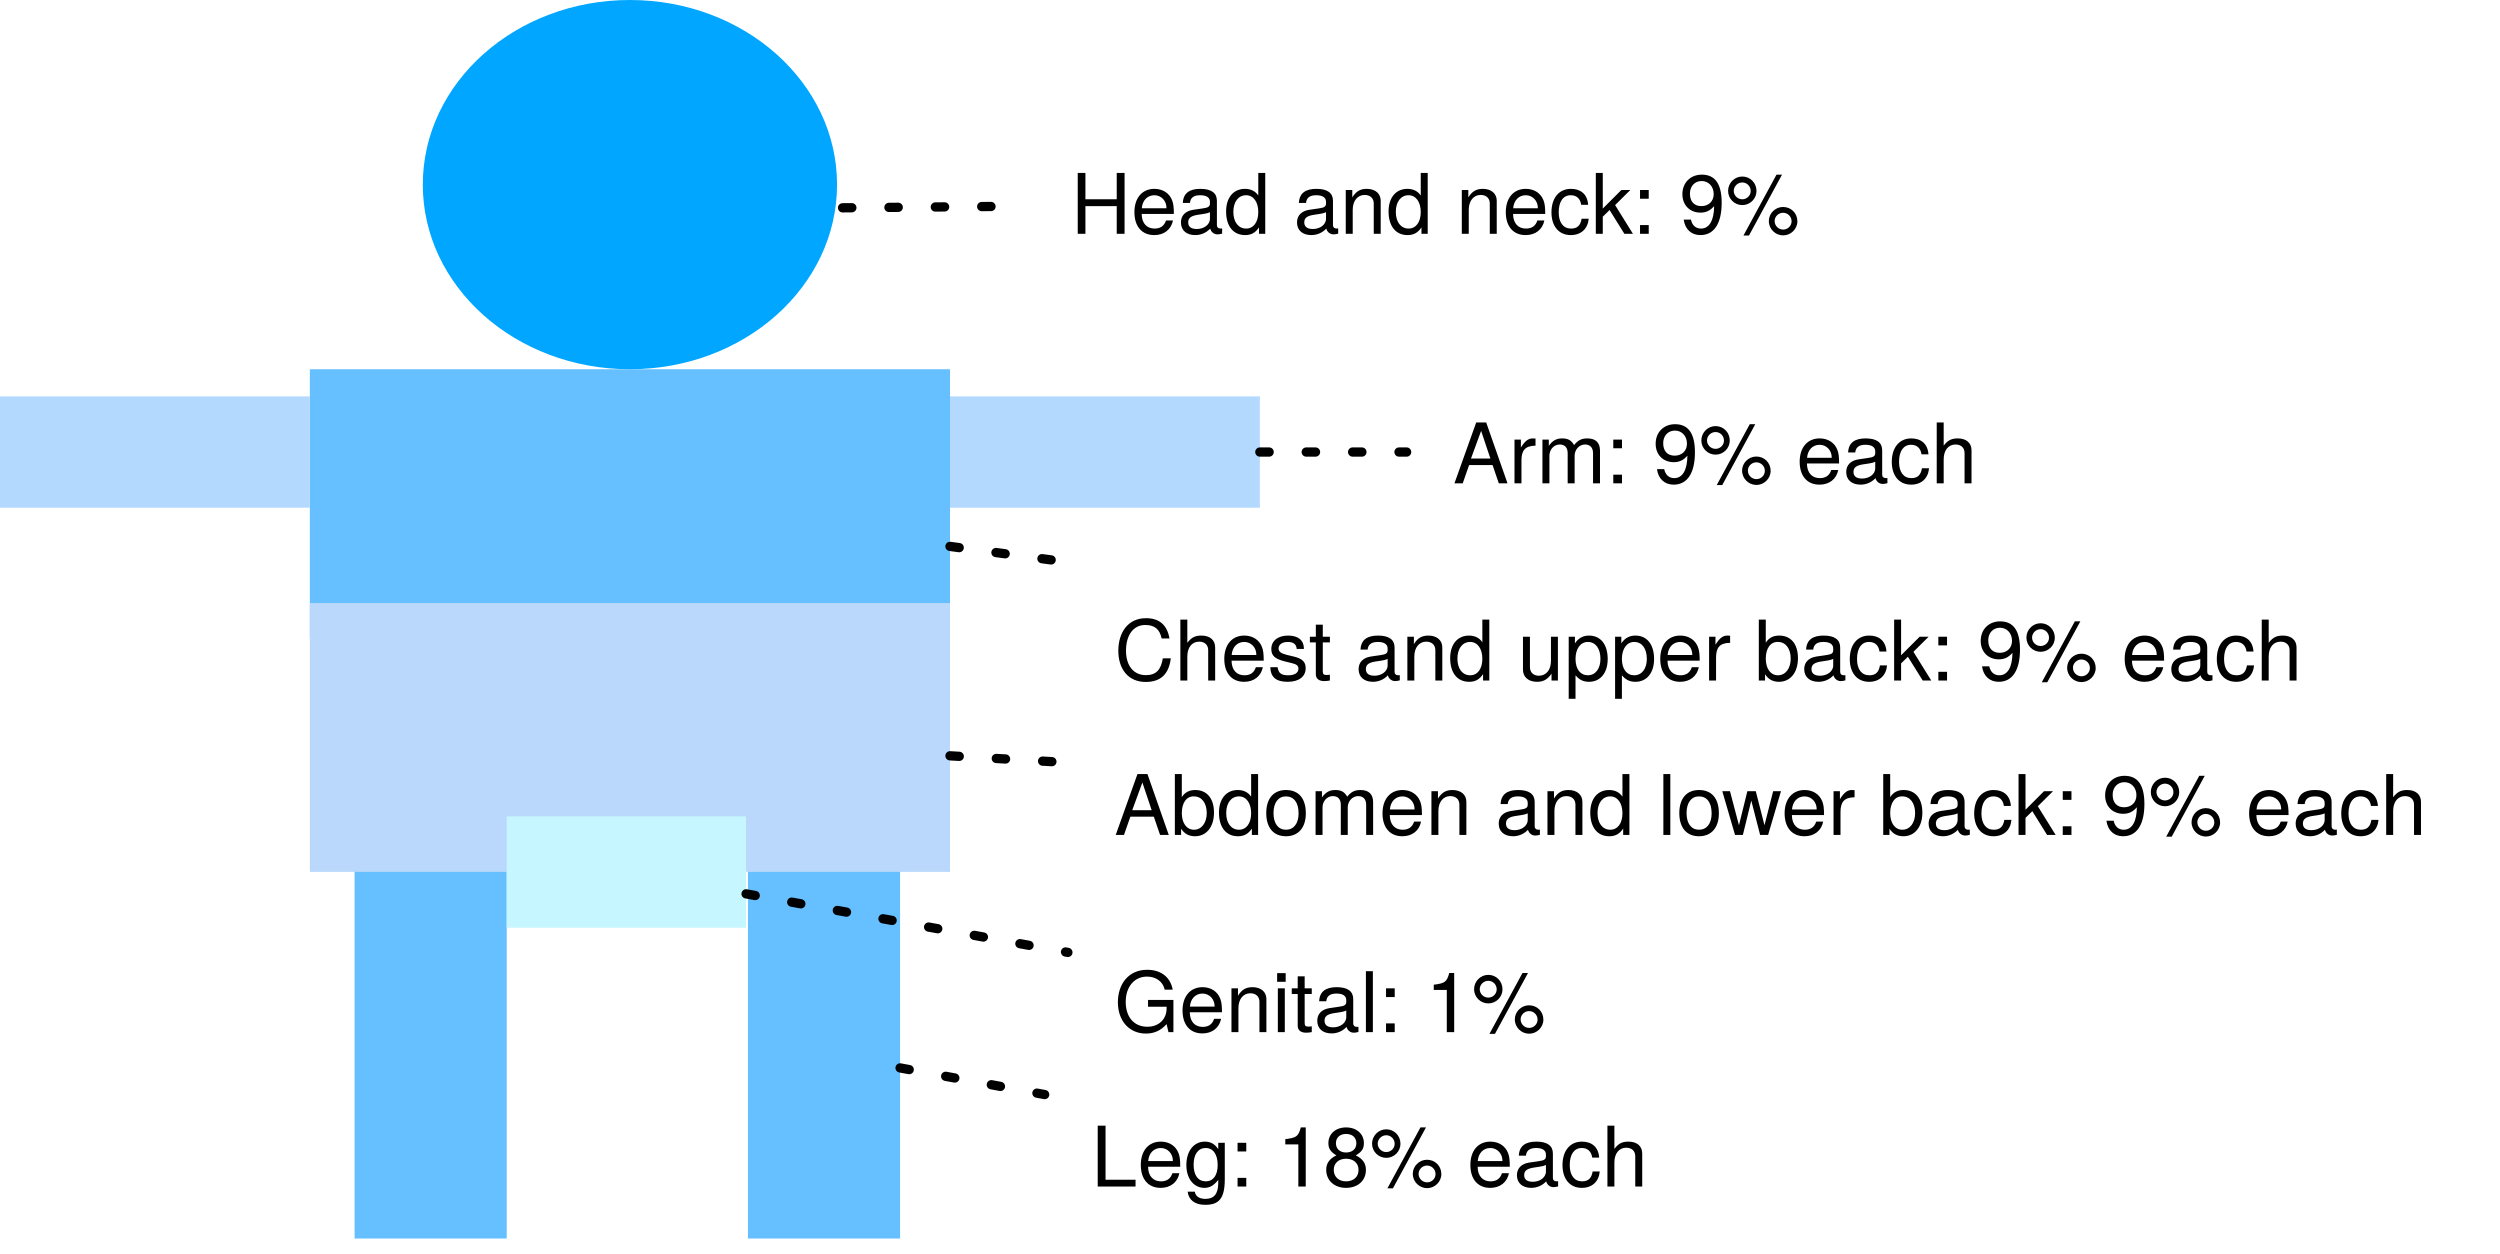
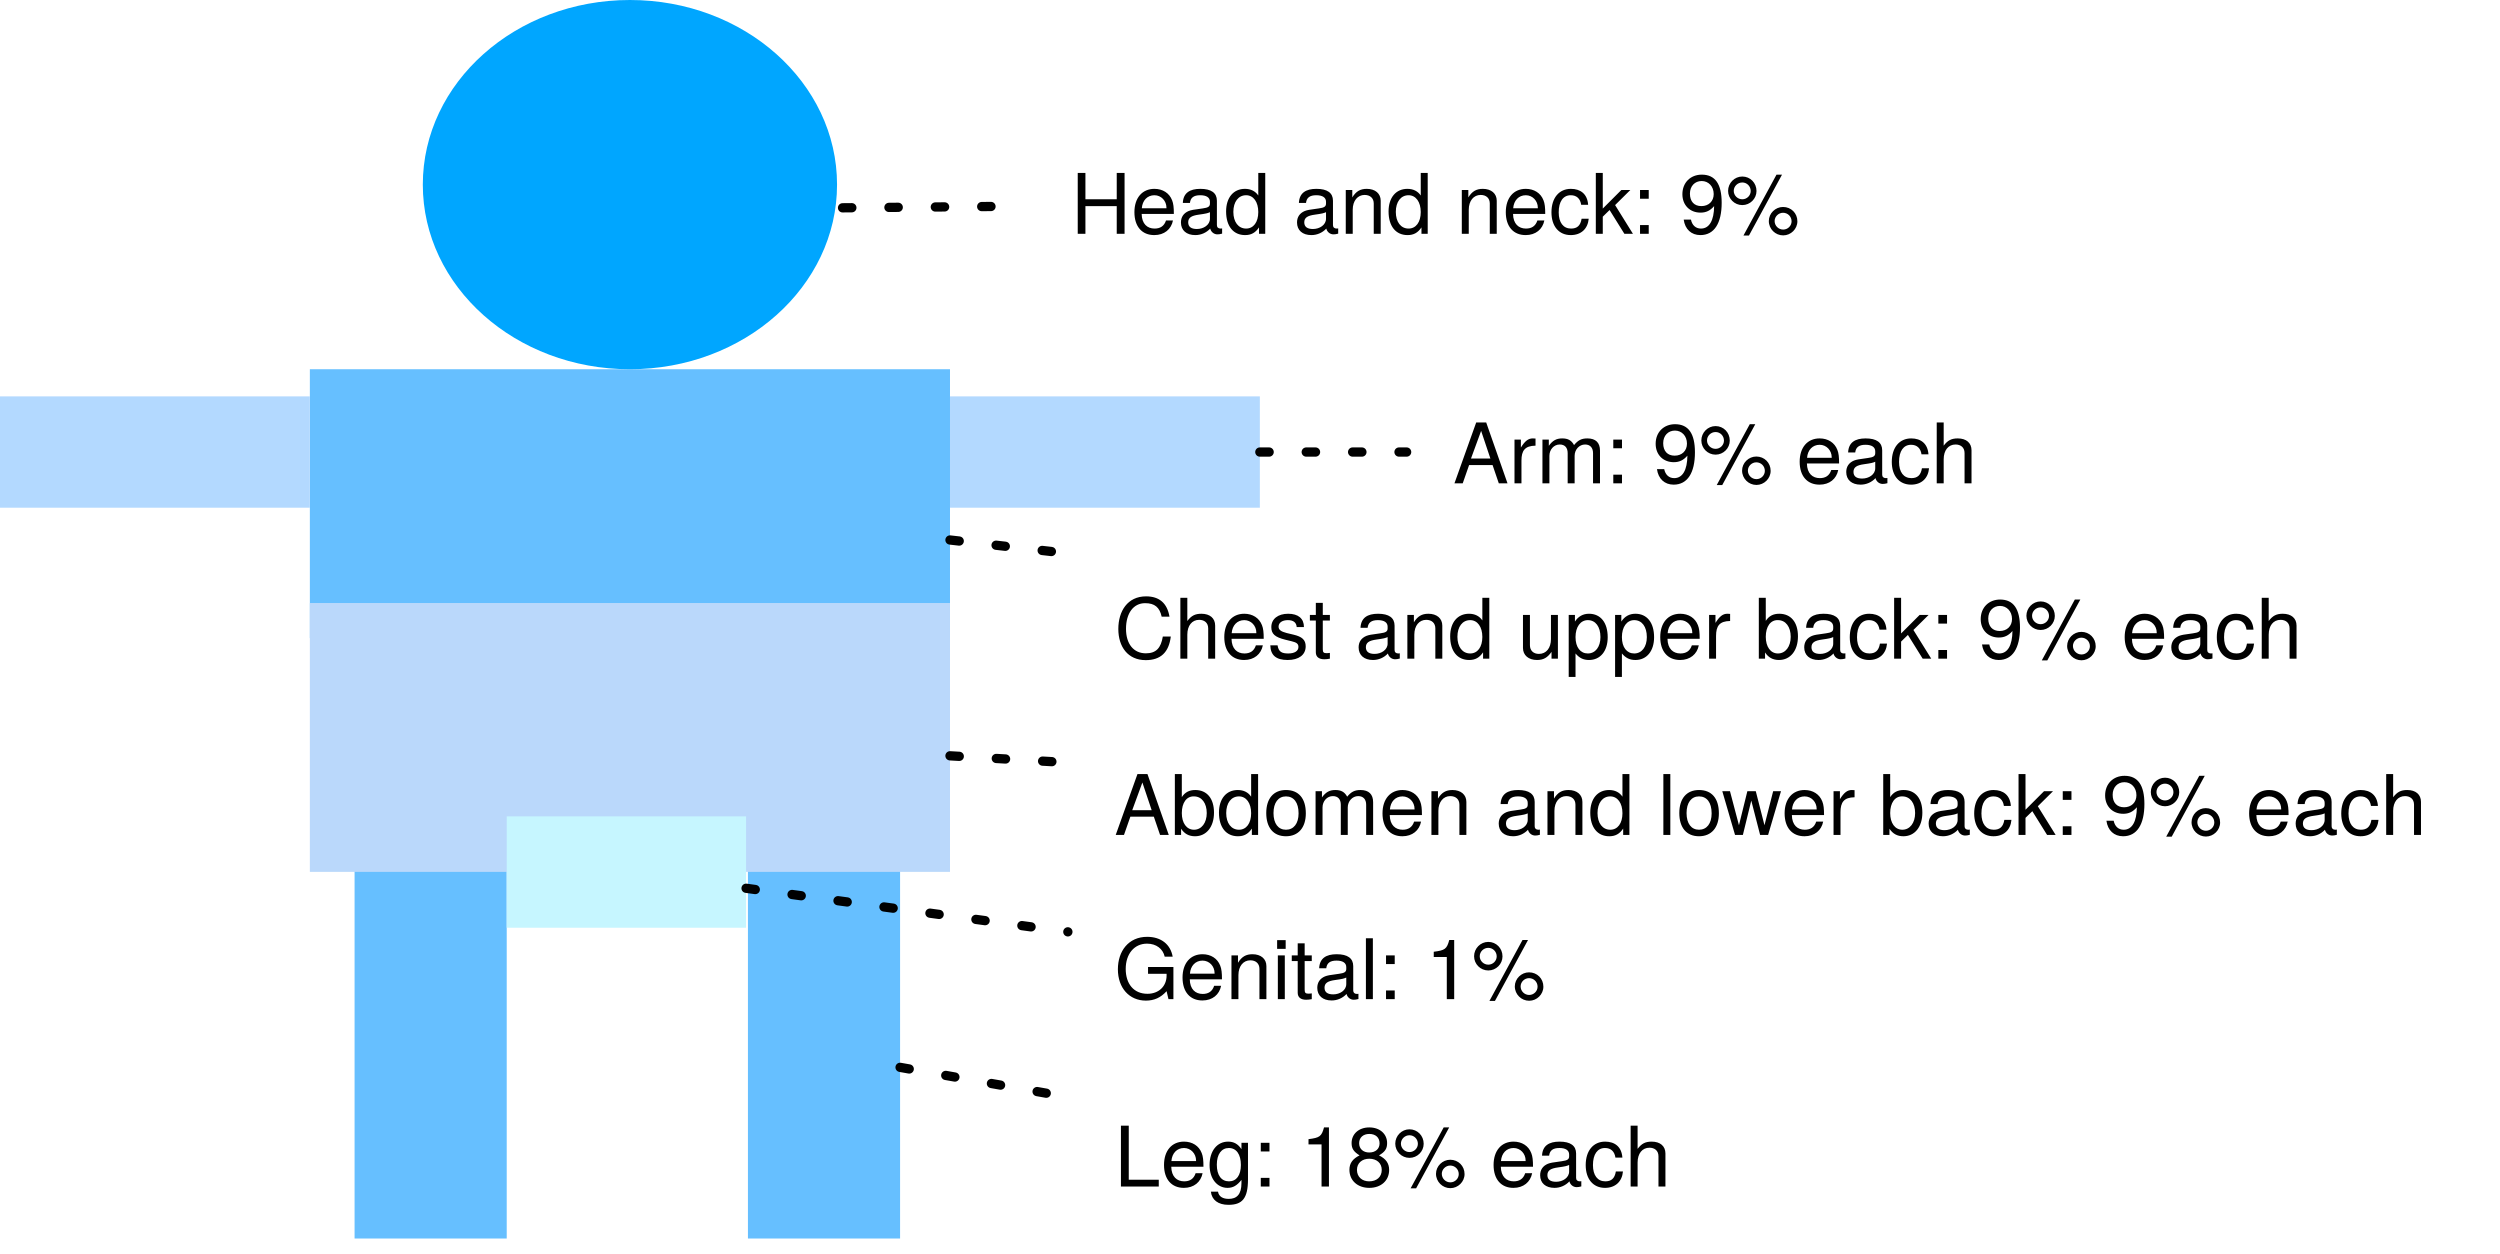
<svg xmlns="http://www.w3.org/2000/svg" version="1.1" viewBox="219.38 456.8 269.476 135.152" width="269.476" height="135.152">
  <defs />
-   <g id="Canvas_1" stroke="none" stroke-opacity="1" stroke-dasharray="none" fill="none" fill-opacity="1">
+   <g id="Canvas_1" stroke-opacity="1" stroke-dasharray="none" fill="none" stroke="none" fill-opacity="1">
    <g id="Canvas_1_Layer_1">
      <g id="Graphic_7">
        <rect x="252.78" y="496.6" width="69" height="28.98" fill="#66bfff" />
        <rect x="252.78" y="496.6" width="69" height="28.98" stroke="black" stroke-linecap="round" stroke-linejoin="round" stroke-width="0" />
      </g>
      <g id="Graphic_8">
        <ellipse cx="287.28" cy="476.7" rx="22.325" ry="19.9" fill="#00a6ff" />
        <ellipse cx="287.28" cy="476.7" rx="22.325" ry="19.9" stroke="black" stroke-linecap="round" stroke-linejoin="round" stroke-width="0" />
      </g>
      <g id="Graphic_9">
        <rect x="219.38" y="499.526" width="33.4" height="12" fill="#b3d9ff" />
        <rect x="219.38" y="499.526" width="33.4" height="12" stroke="black" stroke-linecap="round" stroke-linejoin="round" stroke-width="0" />
      </g>
      <g id="Graphic_11">
        <rect x="257.6" y="550.5" width="16.4" height="39.8" fill="#66bfff" />
        <rect x="257.6" y="550.5" width="16.4" height="39.8" stroke="black" stroke-linecap="round" stroke-linejoin="round" stroke-width="0" />
      </g>
      <g id="Graphic_12">
        <rect x="300" y="550.5" width="16.4" height="39.8" fill="#66bfff" />
        <rect x="300" y="550.5" width="16.4" height="39.8" stroke="black" stroke-linecap="round" stroke-linejoin="round" stroke-width="0" />
      </g>
      <g id="Graphic_41">
        <rect x="252.78" y="521.8" width="69" height="28.98" fill="#bad8fb" />
        <rect x="252.78" y="521.8" width="69" height="28.98" stroke="black" stroke-linecap="round" stroke-linejoin="round" stroke-width="0" />
      </g>
      <g id="Graphic_26">
        <rect x="274" y="544.8" width="25.8" height="12" fill="#c6f6ff" />
        <rect x="274" y="544.8" width="25.8" height="12" stroke="black" stroke-linecap="round" stroke-linejoin="round" stroke-width="0" />
      </g>
      <g id="Graphic_44">
        <text transform="translate(334.8 473)" fill="black">
          <tspan font-family="Helvetica Neue" font-size="9" fill="black" x="0" y="9">Head and neck: 9%</tspan>
        </text>
      </g>
      <g id="Line_45">
        <line x1="310.2" y1="479.2" x2="329.8" y2="479.026" stroke="black" stroke-linecap="round" stroke-linejoin="round" stroke-dasharray="1.0,4.0" stroke-width="1" />
      </g>
      <g id="Graphic_50">
        <rect x="321.78" y="499.526" width="33.4" height="12" fill="#b3d9ff" />
        <rect x="321.78" y="499.526" width="33.4" height="12" stroke="black" stroke-linecap="round" stroke-linejoin="round" stroke-width="0" />
      </g>
      <g id="Graphic_49">
        <text transform="translate(376 499.9)" fill="black">
          <tspan font-family="Helvetica Neue" font-size="9" fill="black" x="12079227e-20" y="9">Arm: 9% each</tspan>
        </text>
      </g>
      <g id="Line_48">
        <line x1="355.18" y1="505.526" x2="371" y2="505.526" stroke="black" stroke-linecap="round" stroke-linejoin="round" stroke-dasharray="1.0,4.0" stroke-width="1" />
      </g>
      <g id="Graphic_52">
-         <text transform="translate(339.487 521.152)" fill="black">
+         <text transform="translate(339.487 518.8)" fill="black">
          <tspan font-family="Helvetica Neue" font-size="9" fill="black" x="0" y="9">Chest and upper back: 9% each</tspan>
        </text>
      </g>
      <g id="Line_51">
        <line x1="321.78" y1="538.269" x2="334.487" y2="538.998" stroke="black" stroke-linecap="round" stroke-linejoin="round" stroke-dasharray="1.0,4.0" stroke-width="1" />
      </g>
      <g id="Graphic_55">
        <text transform="translate(339.487 537.8)" fill="black">
          <tspan font-family="Helvetica Neue" font-size="9" fill="black" x="0" y="9">Abdomen and lower back: 9% each</tspan>
        </text>
      </g>
      <g id="Graphic_56">
-         <text transform="translate(336.985 575.7)" fill="black">
+         <text transform="translate(339.487 575.7)" fill="black">
          <tspan font-family="Helvetica Neue" font-size="9" fill="black" x="22382096e-20" y="9">Leg: 18% each</tspan>
        </text>
      </g>
      <g id="Line_57">
-         <line x1="321.78" y1="515.697" x2="334.487" y2="517.394" stroke="black" stroke-linecap="round" stroke-linejoin="round" stroke-dasharray="1.0,4.0" stroke-width="1" />
+         <line x1="321.78" y1="515.006" x2="334.487" y2="516.449" stroke="black" stroke-linecap="round" stroke-linejoin="round" stroke-dasharray="1.0,4.0" stroke-width="1" />
      </g>
      <g id="Line_58">
-         <line x1="316.4" y1="571.911" x2="331.985" y2="574.783" stroke="black" stroke-linecap="round" stroke-linejoin="round" stroke-dasharray="1.0,4.0" stroke-width="1" />
+         <line x1="316.4" y1="571.85" x2="334.487" y2="575.048" stroke="black" stroke-linecap="round" stroke-linejoin="round" stroke-dasharray="1.0,4.0" stroke-width="1" />
      </g>
      <g id="Graphic_59">
-         <text transform="translate(339.487 559.052)" fill="black">
+         <text transform="translate(339.487 555.5)" fill="black">
          <tspan font-family="Helvetica Neue" font-size="9" fill="black" x="7460699e-20" y="9">Genital: 1%</tspan>
        </text>
      </g>
      <g id="Line_60">
-         <line x1="299.8" y1="553.148" x2="334.487" y2="559.46" stroke="black" stroke-linecap="round" stroke-linejoin="round" stroke-dasharray="1.0,4.0" stroke-width="1" />
+         <line x1="299.8" y1="552.547" x2="334.487" y2="557.244" stroke="black" stroke-linecap="round" stroke-linejoin="round" stroke-dasharray="1.0,4.0" stroke-width="1" />
      </g>
    </g>
  </g>
</svg>
